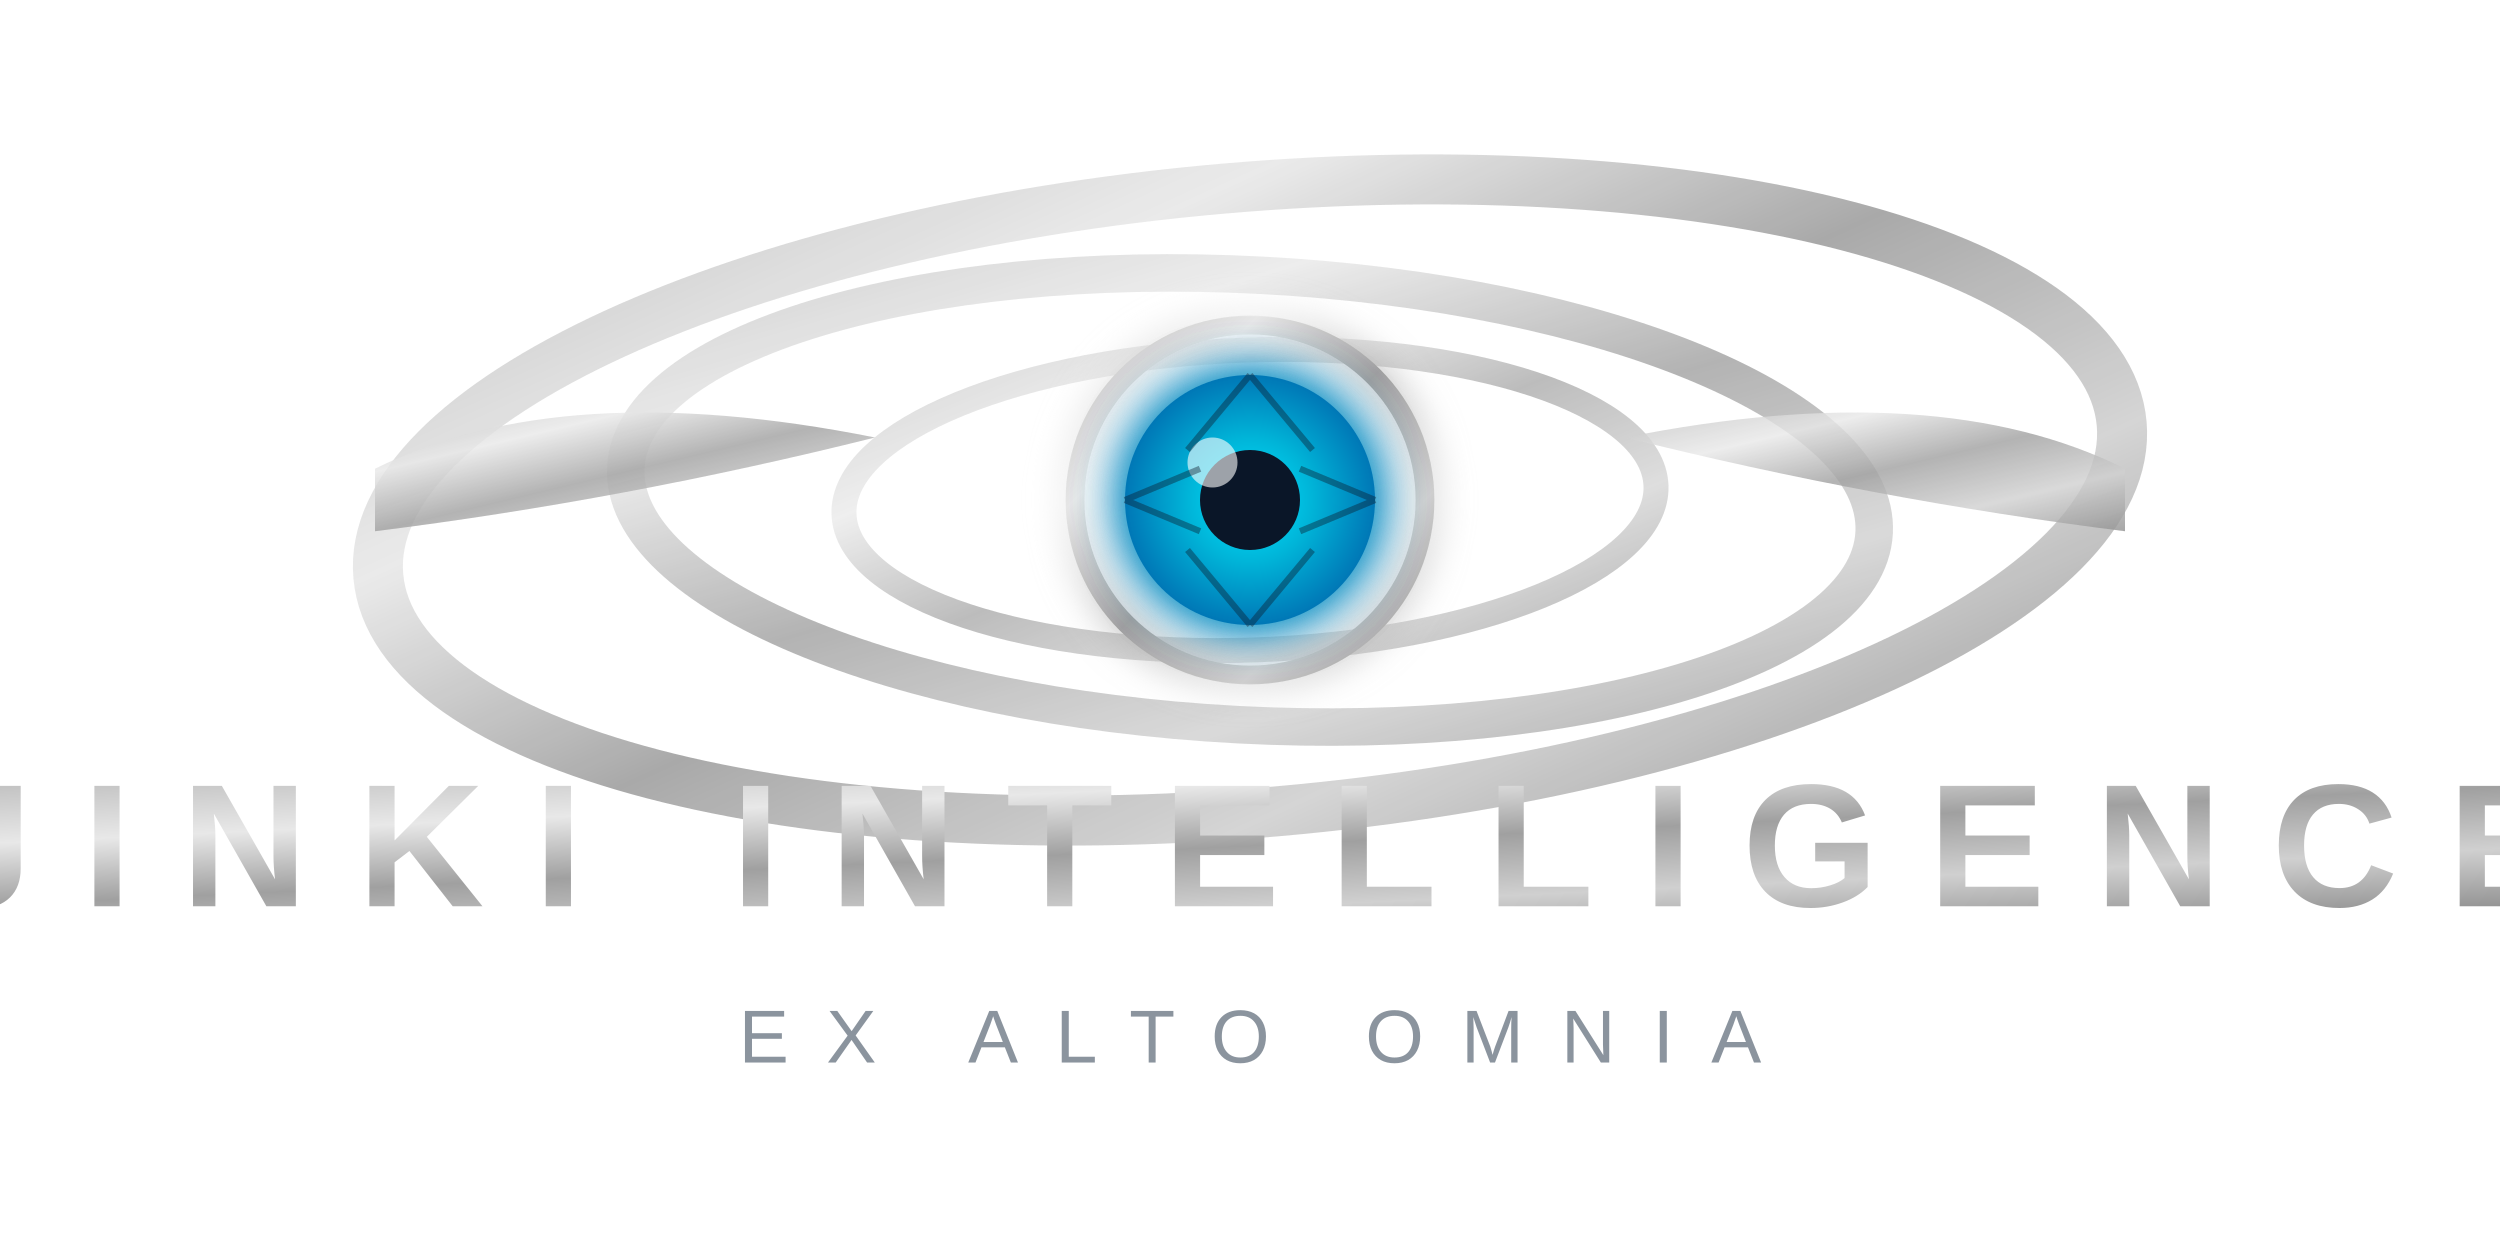
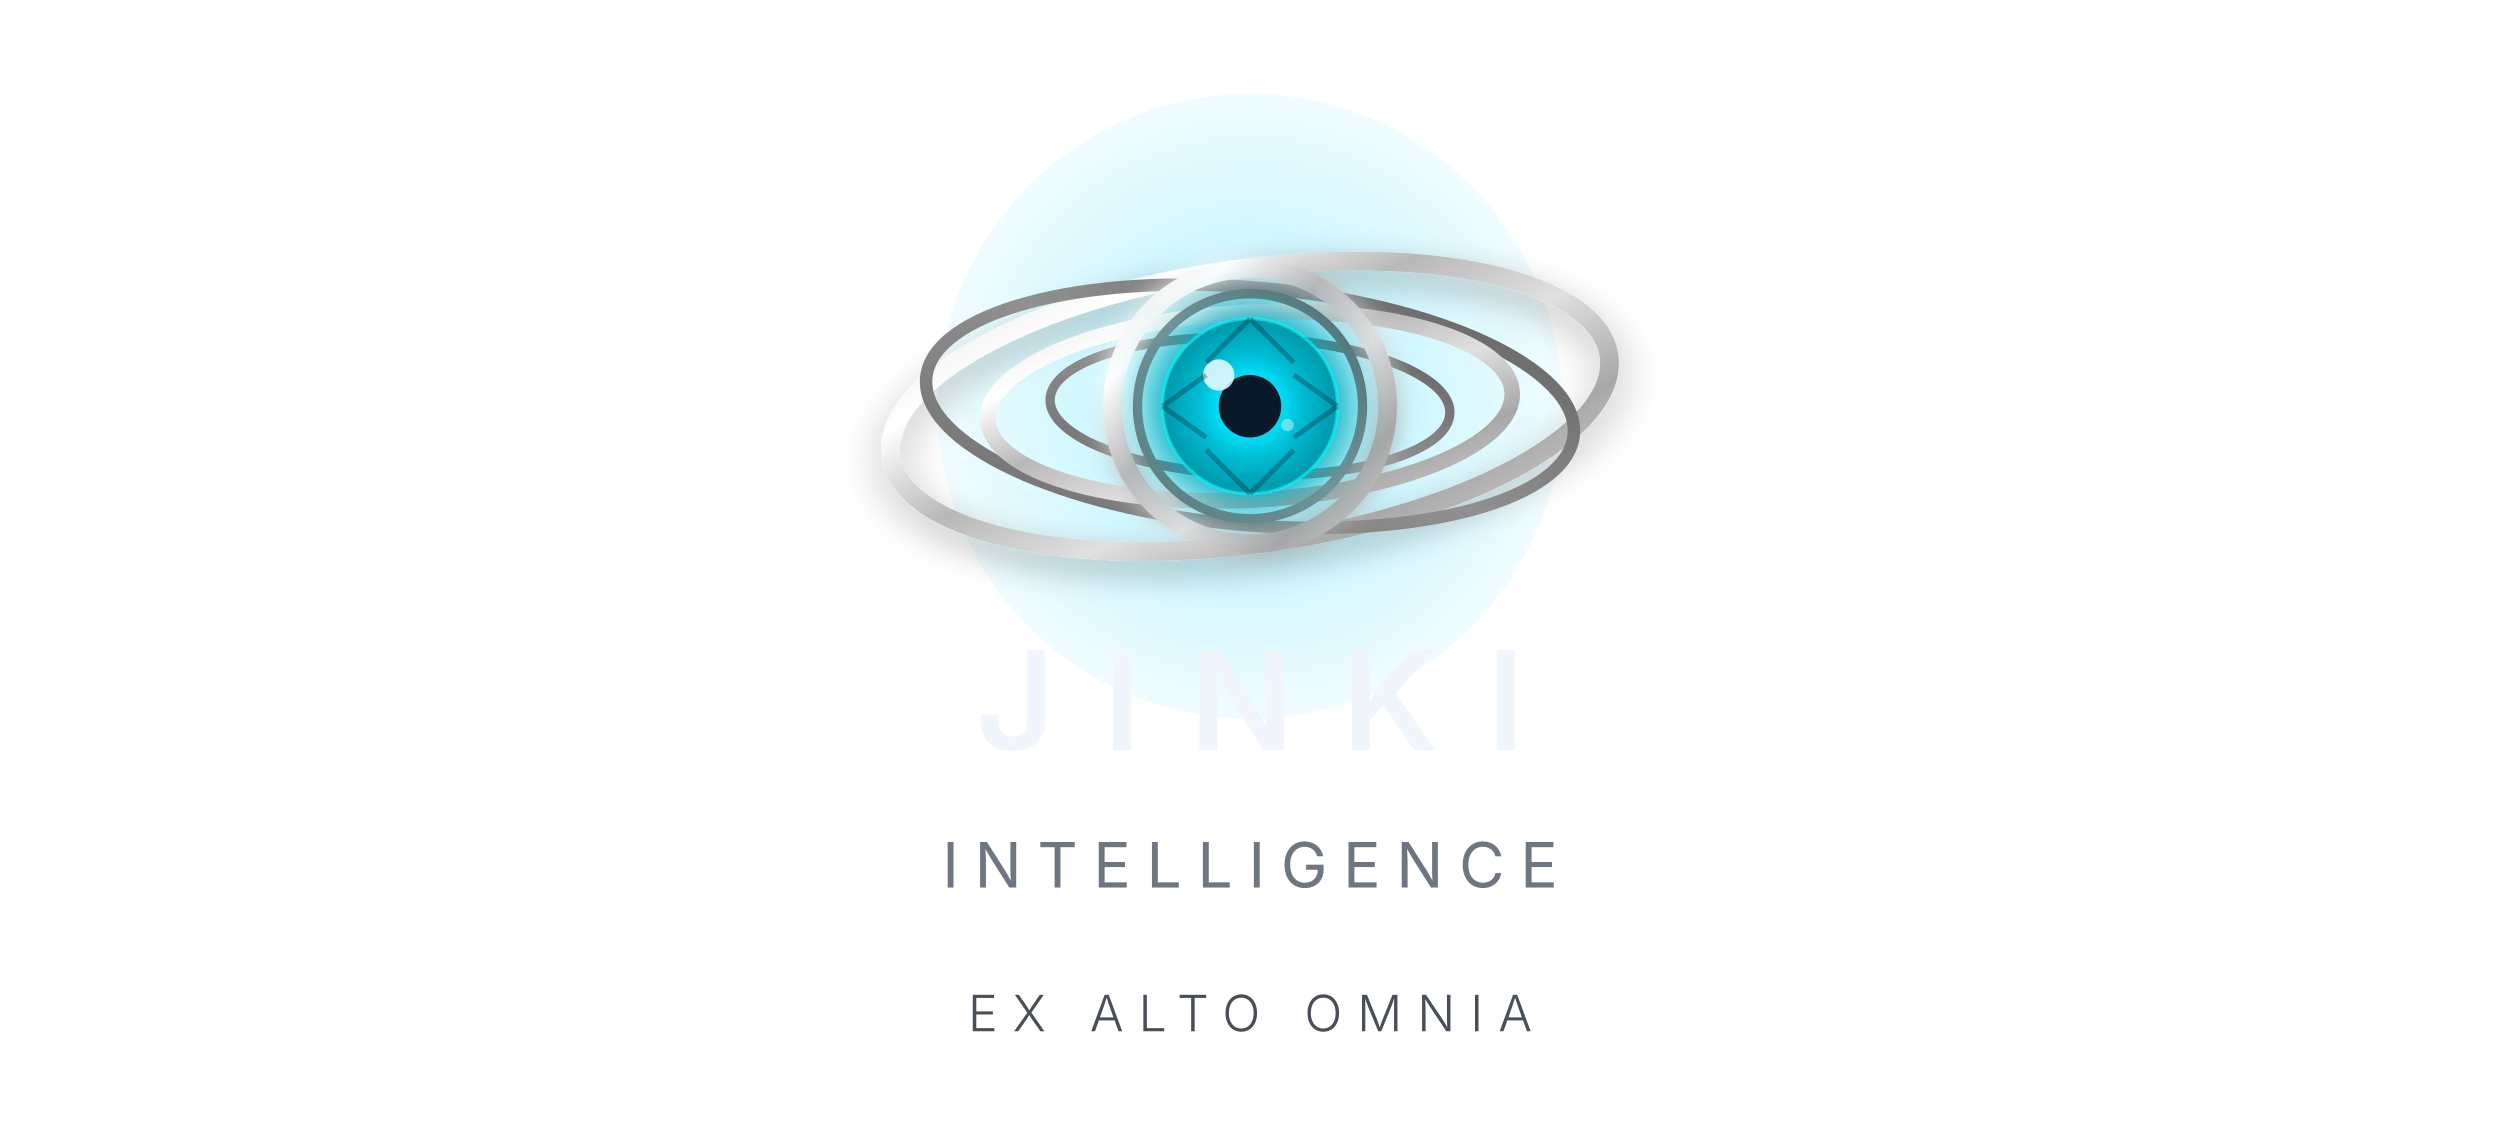
- <svg xmlns="http://www.w3.org/2000/svg" viewBox="0 0 400 200">
+ <svg xmlns="http://www.w3.org/2000/svg" viewBox="0 0 400 180">
  <defs>
    <linearGradient id="chrome" x1="0%" y1="0%" x2="100%" y2="100%">
-       <stop offset="0%" stop-color="#c0c0c0" />
-       <stop offset="25%" stop-color="#e8e8e8" />
-       <stop offset="50%" stop-color="#a0a0a0" />
-       <stop offset="75%" stop-color="#d0d0d0" />
-       <stop offset="100%" stop-color="#909090" />
+       <stop offset="0%" stop-color="#e8e8e8" />
+       <stop offset="20%" stop-color="#ffffff" />
+       <stop offset="40%" stop-color="#b8b8b8" />
+       <stop offset="60%" stop-color="#e0e0e0" />
+       <stop offset="80%" stop-color="#a8a8a8" />
+       <stop offset="100%" stop-color="#d0d0d0" />
    </linearGradient>
-     <radialGradient id="coreGlow" cx="50%" cy="50%" r="50%">
-       <stop offset="0%" stop-color="#00e5ff" />
-       <stop offset="50%" stop-color="#00b4d8" />
-       <stop offset="100%" stop-color="#0077b6" />
+     <linearGradient id="chromeDark" x1="0%" y1="100%" x2="100%" y2="0%">
+       <stop offset="0%" stop-color="#707070" />
+       <stop offset="50%" stop-color="#909090" />
+       <stop offset="100%" stop-color="#606060" />
+     </linearGradient>
+     <radialGradient id="cyanCore" cx="50%" cy="50%" r="50%">
+       <stop offset="0%" stop-color="#00ffff" />
+       <stop offset="30%" stop-color="#00e5ff" />
+       <stop offset="60%" stop-color="#00bcd4" />
+       <stop offset="100%" stop-color="#0097a7" />
+     </radialGradient>
+     <radialGradient id="cyanGlow" cx="50%" cy="50%" r="60%">
+       <stop offset="0%" stop-color="#00ffff" stop-opacity="0.8" />
+       <stop offset="40%" stop-color="#00d4ff" stop-opacity="0.4" />
+       <stop offset="100%" stop-color="#00d4ff" stop-opacity="0" />
    </radialGradient>
    <filter id="glow" x="-50%" y="-50%" width="200%" height="200%">
-       <feGaussianBlur stdDeviation="3" result="coloredBlur" />
+       <feGaussianBlur stdDeviation="2" result="blur" />
      <feMerge>
-         <feMergeNode in="coloredBlur" />
+         <feMergeNode in="blur" />
        <feMergeNode in="SourceGraphic" />
      </feMerge>
    </filter>
-     <filter id="coreGlowFilter" x="-100%" y="-100%" width="300%" height="300%">
+     <filter id="coreGlow" x="-100%" y="-100%" width="300%" height="300%">
      <feGaussianBlur stdDeviation="4" result="blur" />
      <feMerge>
        <feMergeNode in="blur" />
        <feMergeNode in="blur" />
        <feMergeNode in="SourceGraphic" />
      </feMerge>
    </filter>
+     <filter id="shadow" x="-20%" y="-20%" width="140%" height="140%">
+       <feDropShadow dx="0" dy="2" stdDeviation="3" flood-color="#000" flood-opacity="0.3" />
+     </filter>
  </defs>
-   <ellipse cx="200" cy="80" rx="140" ry="50" fill="none" stroke="url(#chrome)" stroke-width="8" transform="rotate(-5, 200, 80)" opacity="0.9" />
-   <ellipse cx="200" cy="80" rx="100" ry="36" fill="none" stroke="url(#chrome)" stroke-width="6" transform="rotate(3, 200, 80)" opacity="0.8" />
-   <ellipse cx="200" cy="80" rx="65" ry="24" fill="none" stroke="url(#chrome)" stroke-width="4" transform="rotate(-2, 200, 80)" opacity="0.7" />
-   <path d="M60 75 Q90 60 140 70 Q100 80 60 85 Z" fill="url(#chrome)" opacity="0.8" />
-   <path d="M340 75 Q310 60 260 70 Q300 80 340 85 Z" fill="url(#chrome)" opacity="0.8" />
-   <circle cx="200" cy="80" r="28" fill="none" stroke="url(#chrome)" stroke-width="3" filter="url(#glow)" />
-   <circle cx="200" cy="80" r="20" fill="url(#coreGlow)" filter="url(#coreGlowFilter)" />
-   <circle cx="200" cy="80" r="8" fill="#0a1628" />
-   <circle cx="194" cy="74" r="4" fill="rgba(255,255,255,0.6)" />
-   <g opacity="0.4" stroke="#0a1628" stroke-width="1" fill="none">
-     <path d="M200 60 L190 72" />
-     <path d="M200 60 L210 72" />
-     <path d="M220 80 L208 75" />
-     <path d="M220 80 L208 85" />
-     <path d="M200 100 L190 88" />
-     <path d="M200 100 L210 88" />
-     <path d="M180 80 L192 75" />
-     <path d="M180 80 L192 85" />
+   <ellipse cx="200" cy="65" rx="50" ry="50" fill="url(#cyanGlow)" opacity="0.5" />
+   <ellipse cx="200" cy="65" rx="58" ry="22" fill="none" stroke="url(#chrome)" stroke-width="3" transform="rotate(-8, 200, 65)" filter="url(#shadow)" />
+   <ellipse cx="200" cy="65" rx="52" ry="19" fill="none" stroke="url(#chromeDark)" stroke-width="2" transform="rotate(5, 200, 65)" />
+   <ellipse cx="200" cy="65" rx="42" ry="15" fill="none" stroke="url(#chrome)" stroke-width="2.5" transform="rotate(-3, 200, 65)" />
+   <ellipse cx="200" cy="65" rx="32" ry="11" fill="none" stroke="url(#chromeDark)" stroke-width="1.5" transform="rotate(2, 200, 65)" />
+   <circle cx="200" cy="65" r="22" fill="none" stroke="url(#chrome)" stroke-width="3" filter="url(#glow)" />
+   <circle cx="200" cy="65" r="18" fill="none" stroke="url(#chromeDark)" stroke-width="1.5" />
+   <circle cx="200" cy="65" r="14" fill="url(#cyanCore)" filter="url(#coreGlow)" />
+   <circle cx="200" cy="65" r="14" fill="none" stroke="#00ffff" stroke-width="0.5" opacity="0.6" />
+   <circle cx="200" cy="65" r="5" fill="#0a1929" />
+   <circle cx="195" cy="60" r="2.5" fill="rgba(255,255,255,0.8)" />
+   <circle cx="206" cy="68" r="1" fill="rgba(255,255,255,0.4)" />
+   <g opacity="0.3" stroke="#0a1929" stroke-width="0.8" fill="none">
+     <line x1="200" y1="51" x2="193" y2="58" />
+     <line x1="200" y1="51" x2="207" y2="58" />
+     <line x1="214" y1="65" x2="207" y2="60" />
+     <line x1="214" y1="65" x2="207" y2="70" />
+     <line x1="200" y1="79" x2="193" y2="72" />
+     <line x1="200" y1="79" x2="207" y2="72" />
+     <line x1="186" y1="65" x2="193" y2="60" />
+     <line x1="186" y1="65" x2="193" y2="70" />
  </g>
-   <text x="200" y="145" text-anchor="middle" font-family="Arial, sans-serif" font-size="28" font-weight="bold" fill="url(#chrome)" letter-spacing="8">JINKI INTELLIGENCE</text>
-   <text x="200" y="170" text-anchor="middle" font-family="Arial, sans-serif" font-size="12" fill="#8b949e" letter-spacing="6">EX ALTO OMNIA</text>
+   <text x="200" y="120" text-anchor="middle" font-family="'SF Pro Display', -apple-system, BlinkMacSystemFont, 'Segoe UI', sans-serif" font-size="22" font-weight="600" fill="#f0f6fc" letter-spacing="0.35em">JINKI</text>
+   <text x="200" y="142" text-anchor="middle" font-family="'SF Pro Display', -apple-system, BlinkMacSystemFont, 'Segoe UI', sans-serif" font-size="10" font-weight="400" fill="#6e7681" letter-spacing="0.25em">INTELLIGENCE</text>
+   <text x="200" y="165" text-anchor="middle" font-family="'SF Pro Display', -apple-system, BlinkMacSystemFont, 'Segoe UI', sans-serif" font-size="8" font-weight="300" fill="#484f58" letter-spacing="0.3em">EX ALTO OMNIA</text>
</svg>
